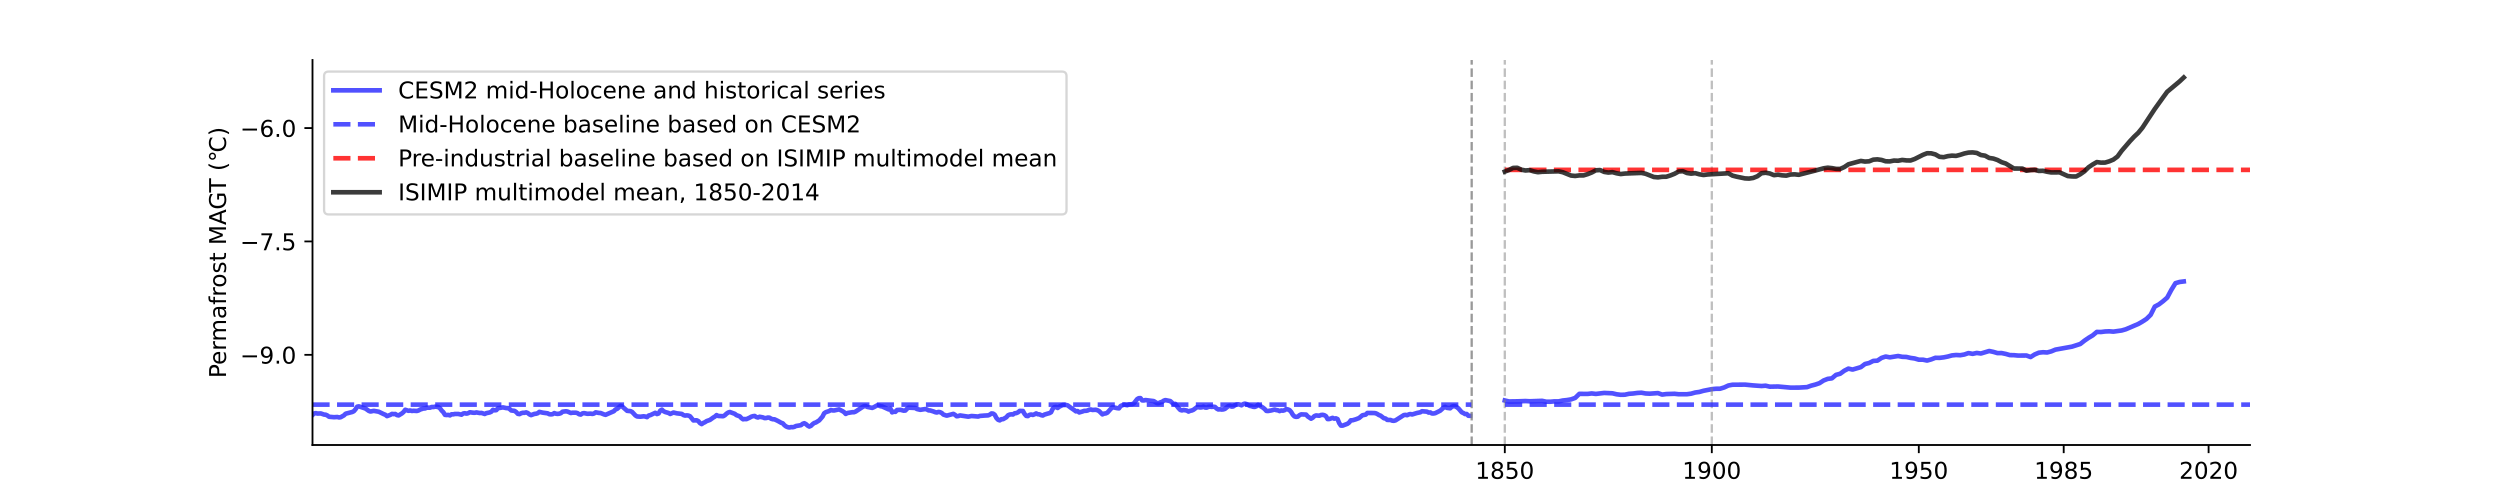
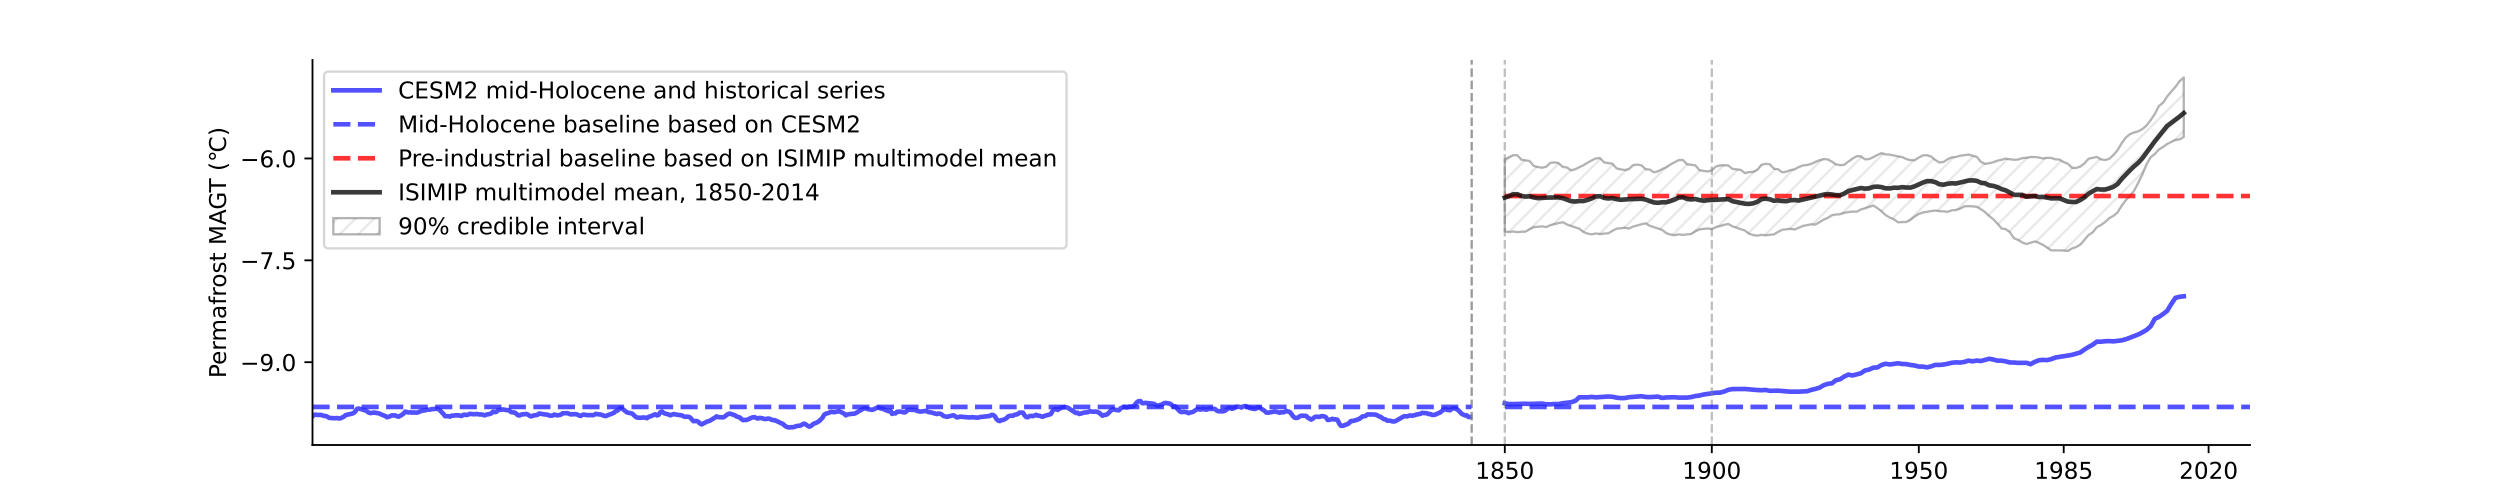
<svg xmlns="http://www.w3.org/2000/svg" xmlns:xlink="http://www.w3.org/1999/xlink" width="1080pt" height="216pt" viewBox="0 0 1080 216" version="1.1">
  <defs>
    <style type="text/css">*{stroke-linejoin: round; stroke-linecap: butt}</style>
  </defs>
  <g id="figure_1">
    <g id="patch_1">
      <path d="M 0 216  L 1080 216  L 1080 0  L 0 0  z " style="fill: #ffffff" />
    </g>
    <g id="axes_1">
      <g id="patch_2">
        <path d="M 135 192.24  L 972 192.24  L 972 25.92  L 135 25.92  z " style="fill: #ffffff" />
      </g>
+       <g id="PolyCollection_1">
+         <path d="M 650.077 68.857  L 650.077 99.942  L 651.865 100.309  L 653.654 99.992  L 655.442 100.299  L 657.231 100.119  L 659.019 100.047  L 660.808 99.008  L 662.596 98.123  L 664.385 97.965  L 666.173 97.776  L 667.962 98.097  L 669.75 97.272  L 671.538 96.838  L 673.327 96.356  L 675.115 96  L 676.904 96.963  L 678.692 97.645  L 680.481 98.21  L 682.269 98.821  L 684.058 100.229  L 685.846 100.926  L 687.635 101.245  L 689.423 100.874  L 691.212 101.137  L 693 100.903  L 694.788 100.794  L 696.577 99.711  L 698.365 98.794  L 700.154 98.612  L 701.942 98.403  L 703.731 98.707  L 705.519 97.866  L 707.308 97.392  L 709.096 96.883  L 710.885 96.504  L 712.673 97.517  L 714.462 98.114  L 716.25 98.717  L 718.038 99.323  L 719.827 100.705  L 721.615 101.338  L 723.404 101.626  L 725.192 101.242  L 726.981 101.48  L 728.769 101.237  L 730.558 101.111  L 732.346 99.998  L 734.135 99.09  L 735.923 98.897  L 737.712 98.688  L 739.5 98.963  L 741.288 98.118  L 743.077 97.657  L 744.865 97.132  L 746.654 96.752  L 748.442 97.805  L 750.231 98.363  L 752.019 99  L 753.808 99.592  L 755.596 100.98  L 757.385 101.545  L 759.173 101.827  L 760.962 101.435  L 762.75 101.68  L 764.538 101.43  L 766.327 101.279  L 768.115 100.175  L 769.904 99.249  L 771.692 99.061  L 773.481 98.857  L 775.269 99.136  L 777.058 98.384  L 778.846 97.621  L 780.635 97.258  L 782.423 96.899  L 784.212 97.035  L 786 96.002  L 787.788 94.884  L 789.577 94.141  L 791.365 92.979  L 793.154 92.655  L 794.942 92.54  L 796.731 91.929  L 798.519 91.631  L 800.308 91.4  L 802.096 91.462  L 803.885 90.506  L 805.673 89.998  L 807.462 89.374  L 809.25 88.781  L 811.038 89.908  L 812.827 91.295  L 814.615 92.934  L 816.404 93.992  L 818.192 94.757  L 819.981 96.021  L 821.769 95.938  L 823.558 95.906  L 825.346 94.935  L 827.135 93.538  L 828.923 92.425  L 830.712 91.81  L 832.5 91.495  L 834.288 91.145  L 836.077 90.986  L 837.865 91.227  L 839.654 91.318  L 841.442 91.492  L 843.231 90.849  L 845.019 90.735  L 846.808 90.11  L 848.596 89.132  L 850.385 89.061  L 852.173 89.141  L 853.962 89.352  L 855.75 90.374  L 857.538 91.634  L 859.327 93.338  L 861.115 94.707  L 862.904 96.602  L 864.692 98.705  L 866.481 98.986  L 868.269 100.319  L 870.058 102.924  L 871.846 103.646  L 873.635 104.776  L 875.423 105.415  L 877.212 104.874  L 879 104.311  L 880.788 104.905  L 882.577 105.786  L 884.365 106.968  L 886.154 108.186  L 887.942 108.159  L 889.731 108.187  L 891.519 108.227  L 893.308 108.414  L 895.096 107.342  L 896.885 106.731  L 898.673 105.689  L 900.462 103.652  L 902.25 101.517  L 904.038 100.387  L 905.827 98.165  L 907.615 97.214  L 909.404 95.91  L 911.192 94.241  L 912.981 93.237  L 914.769 91.774  L 916.558 88.883  L 918.346 86.485  L 920.135 84.617  L 921.923 82.395  L 923.712 78.979  L 925.5 75.347  L 927.288 71.005  L 929.077 67.949  L 930.865 66.534  L 932.654 64.558  L 934.442 63.486  L 936.231 62.188  L 938.019 61.297  L 939.808 60.452  L 941.596 60.237  L 943.385 59.134  L 943.385 33.48  L 943.385 33.48  L 941.596 35.076  L 939.808 37.486  L 938.019 39.546  L 936.231 41.66  L 934.442 44.361  L 932.654 45.785  L 930.865 49.263  L 929.077 51.894  L 927.288 54.238  L 925.5 55.744  L 923.712 56.753  L 921.923 57.233  L 920.135 57.959  L 918.346 59.424  L 916.558 61.883  L 914.769 64.889  L 912.981 66.994  L 911.192 68.633  L 909.404 69.132  L 907.615 68.831  L 905.827 67.786  L 904.038 68.2  L 902.25 68.55  L 900.462 70.617  L 898.673 71.97  L 896.885 72.541  L 895.096 72.47  L 893.308 70.714  L 891.519 70.041  L 889.731 68.914  L 887.942 68.823  L 886.154 68.237  L 884.365 68.164  L 882.577 68.458  L 880.788 68.031  L 879 67.827  L 877.212 67.83  L 875.423 68.14  L 873.635 68.324  L 871.846 68.929  L 870.058 69.013  L 868.269 68.785  L 866.481 68.525  L 864.692 69.02  L 862.904 69.404  L 861.115 70.092  L 859.327 70.511  L 857.538 70.774  L 855.75 69.912  L 853.962 67.769  L 852.173 67.279  L 850.385 66.758  L 848.596 67.055  L 846.808 67.26  L 845.019 67.798  L 843.231 67.969  L 841.442 68.744  L 839.654 69.951  L 837.865 70.224  L 836.077 69.128  L 834.288 67.65  L 832.5 67.058  L 830.712 67.101  L 828.923 68.064  L 827.135 69.185  L 825.346 69.192  L 823.558 68.722  L 821.769 67.89  L 819.981 67.558  L 818.192 67.189  L 816.404 66.798  L 814.615 66.696  L 812.827 66.148  L 811.038 66.953  L 809.25 67.903  L 807.462 68.729  L 805.673 68.83  L 803.885 67.533  L 802.096 67.467  L 800.308 68.516  L 798.519 69.78  L 796.731 71.159  L 794.942 71.363  L 793.154 71.004  L 791.365 69.81  L 789.577 68.86  L 787.788 68.721  L 786 69.239  L 784.212 69.961  L 782.423 70.821  L 780.635 71.287  L 778.846 71.468  L 777.058 72.179  L 775.269 73.119  L 773.481 73.513  L 771.692 74.178  L 769.904 74.446  L 768.115 73.114  L 766.327 72.87  L 764.538 70.945  L 762.75 70.794  L 760.962 71.184  L 759.173 73.334  L 757.385 74.228  L 755.596 74.354  L 753.808 74.784  L 752.019 73.384  L 750.231 73.17  L 748.442 72.975  L 746.654 71.508  L 744.865 71.363  L 743.077 71.466  L 741.288 71.945  L 739.5 73.619  L 737.712 74.077  L 735.923 73.836  L 734.135 73.448  L 732.346 71.429  L 730.558 71.154  L 728.769 70.919  L 726.981 69.102  L 725.192 69.17  L 723.404 70.124  L 721.615 71.048  L 719.827 72.238  L 718.038 73.074  L 716.25 73.99  L 714.462 74.443  L 712.673 73.261  L 710.885 73.054  L 709.096 71.421  L 707.308 71.118  L 705.519 71.345  L 703.731 73.001  L 701.942 73.452  L 700.154 73.182  L 698.365 72.754  L 696.577 70.722  L 694.788 70.422  L 693 70.187  L 691.212 68.322  L 689.423 68.408  L 687.635 69.305  L 685.846 70.265  L 684.058 71.403  L 682.269 72.224  L 680.481 73.129  L 678.692 73.563  L 676.904 72.35  L 675.115 72.122  L 673.327 70.47  L 671.538 70.154  L 669.75 70.359  L 667.962 72.038  L 666.173 72.448  L 664.385 72.143  L 662.596 71.698  L 660.808 69.588  L 659.019 69.254  L 657.231 68.952  L 655.442 67.042  L 653.654 67.063  L 651.865 67.93  L 650.077 68.857  z " clip-path="url(#p13f3aa9b26)" style="fill: url(#h1bac87c649); fill-opacity: 0.3; stroke: #000000; stroke-opacity: 0.3" />
+       </g>
      <g id="matplotlib.axis_1">
        <g id="xtick_1">
          <g id="line2d_1">
            <defs>
-               <path id="m9b8b0aac7e" d="M 0 0  L 0 3.5  " style="stroke: #000000; stroke-width: 0.8" />
+               <path id="m3a2ddd46e4" d="M 0 0  L 0 3.5  " style="stroke: #000000; stroke-width: 0.8" />
            </defs>
            <g>
-               <use xlink:href="#m9b8b0aac7e" x="650.077" y="192.24" style="stroke: #000000; stroke-width: 0.8" />
+               <use xlink:href="#m3a2ddd46e4" x="650.077" y="192.24" style="stroke: #000000; stroke-width: 0.8" />
            </g>
          </g>
          <g id="text_1">
            <text style="font: 10px 'DejaVu Sans', 'Bitstream Vera Sans', 'Computer Modern Sans Serif', 'Lucida Grande', 'Verdana', 'Geneva', 'Lucid', 'Arial', 'Helvetica', 'Avant Garde', sans-serif; text-anchor: middle" x="650.077" y="206.838" transform="rotate(-0 650.0769 206.8384)">1850</text>
          </g>
        </g>
        <g id="xtick_2">
          <g id="line2d_2">
            <g>
-               <use xlink:href="#m9b8b0aac7e" x="739.5" y="192.24" style="stroke: #000000; stroke-width: 0.8" />
+               <use xlink:href="#m3a2ddd46e4" x="739.5" y="192.24" style="stroke: #000000; stroke-width: 0.8" />
            </g>
          </g>
          <g id="text_2">
            <text style="font: 10px 'DejaVu Sans', 'Bitstream Vera Sans', 'Computer Modern Sans Serif', 'Lucida Grande', 'Verdana', 'Geneva', 'Lucid', 'Arial', 'Helvetica', 'Avant Garde', sans-serif; text-anchor: middle" x="739.5" y="206.838" transform="rotate(-0 739.5 206.8384)">1900</text>
          </g>
        </g>
        <g id="xtick_3">
          <g id="line2d_3">
            <g>
-               <use xlink:href="#m9b8b0aac7e" x="828.923" y="192.24" style="stroke: #000000; stroke-width: 0.8" />
+               <use xlink:href="#m3a2ddd46e4" x="828.923" y="192.24" style="stroke: #000000; stroke-width: 0.8" />
            </g>
          </g>
          <g id="text_3">
            <text style="font: 10px 'DejaVu Sans', 'Bitstream Vera Sans', 'Computer Modern Sans Serif', 'Lucida Grande', 'Verdana', 'Geneva', 'Lucid', 'Arial', 'Helvetica', 'Avant Garde', sans-serif; text-anchor: middle" x="828.923" y="206.838" transform="rotate(-0 828.9231 206.8384)">1950</text>
          </g>
        </g>
        <g id="xtick_4">
          <g id="line2d_4">
            <g>
-               <use xlink:href="#m9b8b0aac7e" x="891.519" y="192.24" style="stroke: #000000; stroke-width: 0.8" />
+               <use xlink:href="#m3a2ddd46e4" x="891.519" y="192.24" style="stroke: #000000; stroke-width: 0.8" />
            </g>
          </g>
          <g id="text_4">
            <text style="font: 10px 'DejaVu Sans', 'Bitstream Vera Sans', 'Computer Modern Sans Serif', 'Lucida Grande', 'Verdana', 'Geneva', 'Lucid', 'Arial', 'Helvetica', 'Avant Garde', sans-serif; text-anchor: middle" x="891.519" y="206.838" transform="rotate(-0 891.5192 206.8384)">1985</text>
          </g>
        </g>
        <g id="xtick_5">
          <g id="line2d_5">
            <g>
-               <use xlink:href="#m9b8b0aac7e" x="954.115" y="192.24" style="stroke: #000000; stroke-width: 0.8" />
+               <use xlink:href="#m3a2ddd46e4" x="954.115" y="192.24" style="stroke: #000000; stroke-width: 0.8" />
            </g>
          </g>
          <g id="text_5">
            <text style="font: 10px 'DejaVu Sans', 'Bitstream Vera Sans', 'Computer Modern Sans Serif', 'Lucida Grande', 'Verdana', 'Geneva', 'Lucid', 'Arial', 'Helvetica', 'Avant Garde', sans-serif; text-anchor: middle" x="954.115" y="206.838" transform="rotate(-0 954.1154 206.8384)">2020</text>
          </g>
        </g>
      </g>
      <g id="matplotlib.axis_2">
        <g id="ytick_1">
          <g id="line2d_6">
            <defs>
-               <path id="m8cd8abf0af" d="M 0 0  L -3.5 0  " style="stroke: #000000; stroke-width: 0.8" />
+               <path id="me0ac6b2e3e" d="M 0 0  L -3.5 0  " style="stroke: #000000; stroke-width: 0.8" />
            </defs>
            <g>
-               <use xlink:href="#m8cd8abf0af" x="135" y="153.287" style="stroke: #000000; stroke-width: 0.8" />
+               <use xlink:href="#me0ac6b2e3e" x="135" y="156.477" style="stroke: #000000; stroke-width: 0.8" />
            </g>
          </g>
          <g id="text_6">
-             <text style="font: 10px 'DejaVu Sans', 'Bitstream Vera Sans', 'Computer Modern Sans Serif', 'Lucida Grande', 'Verdana', 'Geneva', 'Lucid', 'Arial', 'Helvetica', 'Avant Garde', sans-serif; text-anchor: end" x="128" y="157.086" transform="rotate(-0 128 157.0859)">−9.0</text>
+             <text style="font: 10px 'DejaVu Sans', 'Bitstream Vera Sans', 'Computer Modern Sans Serif', 'Lucida Grande', 'Verdana', 'Geneva', 'Lucid', 'Arial', 'Helvetica', 'Avant Garde', sans-serif; text-anchor: end" x="128" y="160.276" transform="rotate(-0 128 160.2764)">−9.0</text>
          </g>
        </g>
        <g id="ytick_2">
          <g id="line2d_7">
            <g>
-               <use xlink:href="#m8cd8abf0af" x="135" y="104.301" style="stroke: #000000; stroke-width: 0.8" />
+               <use xlink:href="#me0ac6b2e3e" x="135" y="112.47" style="stroke: #000000; stroke-width: 0.8" />
            </g>
          </g>
          <g id="text_7">
-             <text style="font: 10px 'DejaVu Sans', 'Bitstream Vera Sans', 'Computer Modern Sans Serif', 'Lucida Grande', 'Verdana', 'Geneva', 'Lucid', 'Arial', 'Helvetica', 'Avant Garde', sans-serif; text-anchor: end" x="128" y="108.101" transform="rotate(-0 128 108.1007)">−7.5</text>
+             <text style="font: 10px 'DejaVu Sans', 'Bitstream Vera Sans', 'Computer Modern Sans Serif', 'Lucida Grande', 'Verdana', 'Geneva', 'Lucid', 'Arial', 'Helvetica', 'Avant Garde', sans-serif; text-anchor: end" x="128" y="116.27" transform="rotate(-0 128 116.2696)">−7.5</text>
          </g>
        </g>
        <g id="ytick_3">
          <g id="line2d_8">
            <g>
-               <use xlink:href="#m8cd8abf0af" x="135" y="55.316" style="stroke: #000000; stroke-width: 0.8" />
+               <use xlink:href="#me0ac6b2e3e" x="135" y="68.464" style="stroke: #000000; stroke-width: 0.8" />
            </g>
          </g>
          <g id="text_8">
-             <text style="font: 10px 'DejaVu Sans', 'Bitstream Vera Sans', 'Computer Modern Sans Serif', 'Lucida Grande', 'Verdana', 'Geneva', 'Lucid', 'Arial', 'Helvetica', 'Avant Garde', sans-serif; text-anchor: end" x="128" y="59.115" transform="rotate(-0 128 59.11543)">−6.0</text>
+             <text style="font: 10px 'DejaVu Sans', 'Bitstream Vera Sans', 'Computer Modern Sans Serif', 'Lucida Grande', 'Verdana', 'Geneva', 'Lucid', 'Arial', 'Helvetica', 'Avant Garde', sans-serif; text-anchor: end" x="128" y="72.263" transform="rotate(-0 128 72.26284)">−6.0</text>
          </g>
        </g>
        <g id="text_9">
          <text style="font: 10px 'DejaVu Sans', 'Bitstream Vera Sans', 'Computer Modern Sans Serif', 'Lucida Grande', 'Verdana', 'Geneva', 'Lucid', 'Arial', 'Helvetica', 'Avant Garde', sans-serif; text-anchor: middle" x="97.638" y="109.08" transform="rotate(-90 97.6375 109.08)">Permafrost MAGT (℃)</text>
        </g>
      </g>
      <g id="line2d_9">
-         <path d="M 135 179.262  L 135.715 178.62  L 136.431 178.48  L 137.146 178.656  L 138.577 178.605  L 140.008 179.101  L 140.723 179.158  L 141.438 179.5  L 142.154 180.041  L 144.3 180.228  L 145.731 180.142  L 146.446 180.339  L 147.162 180.242  L 148.592 179.44  L 149.308 178.718  L 152.169 177.984  L 152.885 177.628  L 153.6 176.781  L 154.315 175.691  L 155.031 175.54  L 157.892 176.492  L 159.323 177.51  L 160.038 177.776  L 161.469 177.486  L 163.615 177.864  L 165.762 178.907  L 166.477 179.183  L 167.192 179.769  L 168.623 179.222  L 169.338 178.806  L 170.054 178.889  L 170.769 178.846  L 171.485 179.314  L 172.2 179.461  L 173.631 178.593  L 174.346 177.974  L 175.062 177.029  L 176.492 177.484  L 177.208 177.322  L 177.923 177.534  L 178.638 177.451  L 180.069 177.539  L 180.785 177.34  L 181.5 176.934  L 182.931 176.468  L 183.646 176.452  L 184.362 176.116  L 185.792 176.119  L 186.508 175.805  L 187.223 175.846  L 187.938 175.688  L 188.654 175.717  L 189.369 175.884  L 190.085 176.384  L 190.8 177.37  L 191.515 178.069  L 192.231 179.213  L 192.946 179.287  L 193.662 179.234  L 194.377 179.453  L 195.092 178.974  L 195.808 178.994  L 196.523 178.827  L 197.954 178.828  L 199.385 179.141  L 200.1 178.624  L 200.815 178.519  L 201.531 178.692  L 202.246 178.499  L 202.962 178.098  L 204.392 178.292  L 205.108 178.32  L 205.823 178.17  L 207.254 178.427  L 207.969 178.378  L 209.4 178.831  L 210.115 178.474  L 211.546 178.185  L 212.262 177.864  L 212.977 177.043  L 213.692 177.266  L 214.408 177.172  L 215.123 176.353  L 217.269 175.991  L 218.7 176.29  L 219.415 176.317  L 220.131 176.659  L 220.846 177.317  L 222.277 177.493  L 222.992 178.001  L 223.708 178.773  L 224.423 178.899  L 225.138 178.519  L 225.854 178.317  L 226.569 178.328  L 227.285 178.146  L 228 178.418  L 228.715 179  L 229.431 179.333  L 230.862 178.807  L 231.577 178.725  L 232.292 178.51  L 233.008 177.933  L 234.438 178.264  L 236.585 178.56  L 237.3 178.937  L 238.015 179.011  L 238.731 178.924  L 239.446 178.46  L 240.162 178.718  L 240.877 178.797  L 241.592 178.715  L 242.308 178.479  L 243.023 177.849  L 244.454 177.68  L 245.169 177.789  L 246.6 178.418  L 247.315 178.281  L 248.746 178.282  L 249.462 178.465  L 250.177 178.949  L 250.892 179.096  L 251.608 178.59  L 252.323 178.47  L 253.754 178.759  L 255.185 178.686  L 255.9 178.813  L 256.615 178.633  L 257.331 178.134  L 258.762 178.388  L 259.477 178.427  L 260.908 179.015  L 261.623 179.197  L 265.2 177.632  L 265.915 176.862  L 266.631 176.618  L 268.062 175.326  L 268.777 175.595  L 270.923 177.475  L 272.354 177.609  L 273.069 177.949  L 274.5 179.477  L 275.215 179.912  L 276.646 180.018  L 278.077 179.843  L 278.792 179.955  L 279.508 180.203  L 280.223 179.507  L 280.938 179.344  L 283.085 178.326  L 283.8 178.869  L 284.515 178.623  L 285.231 177.373  L 285.946 176.959  L 286.662 177.643  L 287.377 178  L 288.808 178.399  L 289.523 178.829  L 290.954 178.213  L 292.385 178.559  L 294.531 178.811  L 295.246 179.312  L 295.962 179.533  L 296.677 179.441  L 297.392 179.528  L 298.108 179.838  L 299.538 181.619  L 300.969 181.565  L 301.685 181.923  L 302.4 182.784  L 303.115 183.204  L 303.831 182.716  L 304.546 182.388  L 305.262 181.914  L 306.692 181.41  L 308.123 180.384  L 308.838 179.966  L 309.554 179.325  L 310.269 179.697  L 312.415 179.812  L 313.131 179.391  L 313.846 178.712  L 314.562 178.219  L 315.277 177.984  L 317.423 178.776  L 318.138 179.346  L 319.569 179.855  L 320.285 180.62  L 321 181.128  L 321.715 181.024  L 322.431 181.082  L 323.862 180.424  L 324.577 180.01  L 325.292 179.786  L 326.008 179.694  L 326.723 180.165  L 327.438 180.366  L 328.154 180.046  L 329.585 180.316  L 330.3 180.619  L 331.015 180.584  L 331.731 180.378  L 332.446 180.451  L 333.162 180.911  L 333.877 181.118  L 334.592 181.148  L 336.023 181.836  L 337.454 182.636  L 338.169 182.883  L 338.885 183.698  L 339.6 184.234  L 340.315 184.537  L 341.031 184.68  L 341.746 184.51  L 342.462 184.554  L 343.177 184.39  L 343.892 184.031  L 345.323 183.797  L 346.038 183.667  L 346.754 183.079  L 347.469 182.842  L 348.185 183.234  L 348.9 183.873  L 349.615 184.271  L 350.331 183.959  L 351.046 183.248  L 351.762 182.728  L 352.477 182.501  L 353.908 181.597  L 355.338 179.95  L 356.054 178.513  L 356.769 178.059  L 358.2 177.572  L 358.915 177.133  L 359.631 177.292  L 360.346 177.327  L 362.492 176.857  L 363.923 177.586  L 364.638 178.043  L 365.354 178.816  L 366.069 178.423  L 368.215 178.072  L 368.931 178.083  L 369.646 177.788  L 372.508 175.9  L 373.223 175.503  L 373.938 175.42  L 374.654 175.787  L 376.8 176.209  L 377.515 175.904  L 378.946 175.107  L 379.662 175.215  L 380.377 175.494  L 381.092 175.594  L 383.954 176.88  L 384.669 176.529  L 385.385 178.14  L 386.1 177.854  L 386.815 177.916  L 387.531 177.124  L 388.962 177.038  L 390.392 177.411  L 391.108 177.354  L 391.823 176.592  L 392.538 176.101  L 395.4 176.256  L 396.115 176.698  L 397.546 177.046  L 399.692 176.71  L 400.408 176.883  L 401.123 177.281  L 401.838 177.32  L 403.269 177.757  L 403.985 178.054  L 404.7 178.212  L 405.415 177.94  L 406.131 178.071  L 406.846 178.426  L 407.562 179.102  L 408.992 179.564  L 411.854 178.79  L 412.569 179.21  L 413.285 179.824  L 414 179.74  L 414.715 179.463  L 418.292 180.003  L 419.723 179.715  L 421.869 179.89  L 422.585 179.955  L 423.3 179.685  L 425.446 179.514  L 426.877 179.444  L 427.592 179.141  L 428.308 178.616  L 429.023 178.673  L 429.738 179.188  L 430.454 180.575  L 431.169 181.343  L 431.885 181.598  L 432.6 181.096  L 433.315 181.091  L 434.746 180.255  L 435.462 179.406  L 436.177 179.099  L 436.892 178.988  L 437.608 179.06  L 438.323 178.532  L 439.038 178.464  L 439.754 178.145  L 440.469 177.522  L 441.9 177.54  L 442.615 178.837  L 443.331 179.662  L 444.046 179.751  L 444.762 179.217  L 445.477 179.062  L 446.192 179.244  L 446.908 178.983  L 447.623 178.598  L 448.338 178.962  L 449.054 179.005  L 449.769 179.343  L 450.485 179.509  L 451.2 179.103  L 452.631 178.669  L 453.346 178.486  L 454.062 178.084  L 454.777 176.567  L 455.492 175.908  L 456.208 175.807  L 456.923 176.236  L 457.638 175.664  L 459.069 174.974  L 460.5 174.936  L 461.215 175.111  L 462.646 176.181  L 464.077 177.164  L 464.792 177.707  L 465.508 177.578  L 466.223 178.177  L 467.654 177.753  L 468.369 177.491  L 469.085 177.478  L 469.8 177.352  L 470.515 177.022  L 471.231 176.895  L 471.946 177.098  L 473.377 177.017  L 474.092 177.225  L 474.808 177.59  L 476.238 179.008  L 476.954 178.68  L 477.669 178.604  L 478.385 178.272  L 479.815 176.669  L 480.531 176.01  L 481.246 176.024  L 482.677 176.334  L 483.392 176.404  L 484.108 175.387  L 485.538 174.792  L 486.969 175.05  L 487.685 174.732  L 489.115 174.606  L 489.831 174.262  L 491.262 172.41  L 491.977 172.005  L 492.692 171.997  L 493.408 172.96  L 494.123 172.999  L 494.838 172.829  L 498.415 173.271  L 499.846 174.171  L 500.562 174.157  L 501.277 173.81  L 501.992 173.608  L 502.708 173.107  L 503.423 172.839  L 505.569 173.264  L 507 174.583  L 507.715 174.48  L 509.146 176.334  L 509.862 177.084  L 510.577 177.311  L 511.292 177.109  L 512.723 177.349  L 513.438 177.801  L 514.154 177.473  L 514.869 177.334  L 515.585 177.016  L 517.015 175.939  L 517.731 175.915  L 518.446 176.03  L 519.162 175.976  L 519.877 175.681  L 520.592 176.07  L 521.308 176.111  L 522.023 175.757  L 522.738 175.686  L 523.454 175.766  L 524.169 175.707  L 524.885 175.801  L 525.6 176.495  L 526.315 176.891  L 527.031 176.825  L 527.746 176.925  L 528.462 176.87  L 529.177 176.638  L 530.608 175.473  L 531.323 175.301  L 532.038 175.665  L 532.754 175.588  L 533.469 175.075  L 534.185 174.792  L 534.9 174.653  L 535.615 174.798  L 536.331 175.079  L 537.046 174.598  L 537.762 174.366  L 538.477 174.559  L 539.908 175.342  L 540.623 175.479  L 541.338 175.732  L 542.054 175.796  L 542.769 175.502  L 543.485 174.885  L 544.915 175.667  L 545.631 176.12  L 546.346 176.709  L 547.062 177.505  L 547.777 177.557  L 549.208 177.305  L 550.638 176.929  L 551.354 177.166  L 552.069 177.263  L 552.785 177.591  L 553.5 177.317  L 554.215 177.41  L 554.931 177.211  L 555.646 176.703  L 556.362 176.876  L 557.077 177.171  L 557.792 177.971  L 558.508 179.179  L 559.223 179.912  L 559.938 180.084  L 560.654 179.996  L 561.369 179.375  L 562.085 179.009  L 564.231 179.097  L 564.946 179.906  L 566.377 180.871  L 567.092 180.462  L 567.808 179.769  L 568.523 179.463  L 569.954 179.598  L 570.669 179.276  L 571.385 179.206  L 572.1 179.363  L 572.815 179.78  L 573.531 181.037  L 574.246 181.027  L 575.677 180.518  L 576.392 180.857  L 577.108 180.721  L 577.823 181.046  L 578.538 182.766  L 579.254 183.846  L 579.969 183.884  L 582.115 183.071  L 582.831 182.533  L 583.546 181.571  L 584.262 181.57  L 585.692 181.152  L 587.123 180.598  L 588.554 179.399  L 589.985 179.117  L 590.7 178.4  L 593.562 178.43  L 594.277 178.52  L 594.992 178.843  L 595.708 179.304  L 596.423 179.57  L 597.854 180.682  L 598.569 180.801  L 599.285 181.396  L 600.715 181.439  L 601.431 181.725  L 602.146 181.793  L 602.862 181.604  L 606.438 179.325  L 607.154 179.216  L 607.869 179.367  L 608.585 179.034  L 609.3 178.854  L 610.015 179.058  L 612.162 178.403  L 613.592 178.108  L 614.308 177.653  L 616.454 177.832  L 617.169 178.235  L 617.885 178.173  L 618.6 178.633  L 619.315 178.627  L 620.031 178.483  L 622.177 177.413  L 623.608 176.125  L 624.323 175.778  L 625.038 176.189  L 626.469 176.384  L 627.185 175.71  L 627.9 175.475  L 628.615 175.507  L 629.331 175.897  L 630.046 176.447  L 631.477 178.109  L 632.192 178.432  L 632.908 178.877  L 633.623 178.846  L 634.338 179.61  L 635.054 179.635  L 635.054 179.635  " clip-path="url(#pdd44e3ccd5)" style="fill: none; stroke: #2626ff; stroke-opacity: 0.8; stroke-width: 2; stroke-linecap: square" />
+         <path d="M 135 179.813  L 135.715 179.236  L 136.431 179.11  L 137.146 179.268  L 138.577 179.223  L 140.008 179.668  L 140.723 179.719  L 141.438 180.026  L 142.154 180.512  L 144.3 180.68  L 145.731 180.603  L 146.446 180.781  L 147.162 180.693  L 148.592 179.972  L 149.308 179.324  L 152.169 178.665  L 152.885 178.345  L 153.6 177.584  L 154.315 176.605  L 155.031 176.469  L 157.892 177.324  L 159.323 178.239  L 160.038 178.478  L 161.469 178.217  L 163.615 178.557  L 165.762 179.493  L 166.477 179.742  L 167.192 180.268  L 168.623 179.777  L 169.338 179.403  L 170.054 179.478  L 170.769 179.439  L 171.485 179.86  L 172.2 179.991  L 173.631 179.212  L 174.346 178.656  L 175.062 177.807  L 176.492 178.215  L 177.208 178.07  L 177.923 178.26  L 178.638 178.186  L 180.069 178.265  L 180.785 178.086  L 181.5 177.721  L 182.931 177.302  L 183.646 177.288  L 184.362 176.986  L 185.792 176.989  L 186.508 176.707  L 187.223 176.744  L 187.938 176.602  L 188.654 176.628  L 189.369 176.778  L 190.085 177.227  L 190.8 178.113  L 191.515 178.741  L 192.231 179.768  L 192.946 179.835  L 193.662 179.787  L 194.377 179.985  L 195.092 179.554  L 195.808 179.571  L 196.523 179.422  L 197.954 179.423  L 199.385 179.704  L 200.1 179.239  L 200.815 179.145  L 201.531 179.301  L 202.246 179.128  L 202.962 178.766  L 204.392 178.941  L 205.108 178.966  L 205.823 178.831  L 207.254 179.063  L 207.969 179.019  L 209.4 179.426  L 210.115 179.104  L 211.546 178.845  L 212.262 178.557  L 212.977 177.819  L 213.692 178.02  L 214.408 177.935  L 215.123 177.2  L 217.269 176.874  L 218.7 177.143  L 219.415 177.167  L 220.131 177.475  L 220.846 178.065  L 222.277 178.224  L 222.992 178.68  L 223.708 179.373  L 224.423 179.487  L 225.138 179.145  L 225.854 178.964  L 226.569 178.974  L 227.285 178.81  L 228 179.055  L 228.715 179.577  L 229.431 179.877  L 230.862 179.403  L 231.577 179.331  L 232.292 179.137  L 233.008 178.619  L 234.438 178.916  L 236.585 179.182  L 237.3 179.521  L 238.015 179.587  L 238.731 179.509  L 239.446 179.092  L 240.162 179.324  L 240.877 179.395  L 241.592 179.321  L 242.308 179.11  L 243.023 178.543  L 245.169 178.489  L 246.6 179.054  L 247.315 178.932  L 248.746 178.933  L 249.462 179.097  L 250.177 179.531  L 250.892 179.664  L 251.608 179.209  L 252.323 179.102  L 253.754 179.361  L 255.185 179.296  L 255.9 179.409  L 256.615 179.247  L 257.331 178.799  L 258.762 179.027  L 259.477 179.063  L 260.908 179.591  L 261.623 179.754  L 265.2 178.348  L 265.915 177.657  L 266.631 177.437  L 268.062 176.277  L 268.777 176.518  L 270.923 178.207  L 273.069 178.633  L 274.5 180.006  L 275.215 180.397  L 276.646 180.492  L 278.077 180.335  L 278.792 180.435  L 279.508 180.658  L 280.223 180.033  L 280.938 179.886  L 283.085 178.972  L 283.8 179.459  L 284.515 179.238  L 285.231 178.115  L 285.946 177.744  L 286.662 178.358  L 287.377 178.679  L 288.808 179.037  L 289.523 179.423  L 290.954 178.871  L 293.1 179.263  L 294.531 179.408  L 295.246 179.858  L 295.962 180.056  L 296.677 179.973  L 297.392 180.052  L 298.108 180.33  L 299.538 181.93  L 300.969 181.881  L 301.685 182.203  L 302.4 182.976  L 303.115 183.354  L 303.831 182.916  L 304.546 182.621  L 305.262 182.195  L 306.692 181.742  L 308.123 180.82  L 308.838 180.445  L 309.554 179.87  L 310.269 180.203  L 312.415 180.307  L 313.131 179.929  L 313.846 179.318  L 314.562 178.875  L 315.277 178.665  L 317.423 179.376  L 318.138 179.888  L 319.569 180.346  L 320.285 181.033  L 321 181.489  L 321.715 181.396  L 322.431 181.448  L 323.862 180.857  L 324.577 180.485  L 325.292 180.284  L 326.008 180.201  L 326.723 180.624  L 327.438 180.805  L 328.154 180.517  L 329.585 180.76  L 330.3 181.032  L 331.015 181  L 331.731 180.815  L 332.446 180.88  L 333.162 181.294  L 333.877 181.48  L 334.592 181.507  L 336.023 182.125  L 337.454 182.844  L 338.169 183.066  L 338.885 183.798  L 339.6 184.28  L 340.315 184.551  L 341.031 184.68  L 341.746 184.527  L 342.462 184.567  L 343.177 184.42  L 343.892 184.097  L 345.323 183.887  L 346.038 183.77  L 346.754 183.242  L 347.469 183.029  L 348.185 183.381  L 348.9 183.955  L 349.615 184.313  L 350.331 184.032  L 351.046 183.394  L 351.762 182.926  L 352.477 182.723  L 353.908 181.91  L 355.338 180.431  L 356.054 179.139  L 356.769 178.732  L 358.2 178.294  L 358.915 177.9  L 360.346 178.074  L 362.492 177.652  L 363.923 178.307  L 364.638 178.717  L 365.354 179.412  L 366.069 179.059  L 368.215 178.744  L 368.931 178.753  L 369.646 178.488  L 372.508 176.792  L 373.223 176.435  L 373.938 176.361  L 374.654 176.691  L 376.8 177.07  L 377.515 176.796  L 378.946 176.08  L 379.662 176.177  L 380.377 176.427  L 381.092 176.518  L 383.954 177.673  L 384.669 177.358  L 385.385 178.805  L 386.1 178.548  L 386.815 178.604  L 387.531 177.892  L 388.962 177.814  L 390.392 178.15  L 391.108 178.098  L 391.823 177.414  L 392.538 176.973  L 395.4 177.112  L 396.115 177.51  L 397.546 177.822  L 399.692 177.52  L 400.408 177.675  L 401.123 178.033  L 401.838 178.068  L 404.7 178.869  L 405.415 178.625  L 406.131 178.743  L 406.846 179.061  L 407.562 179.669  L 408.992 180.084  L 411.854 179.389  L 412.569 179.766  L 413.285 180.318  L 414 180.242  L 414.715 179.993  L 419.008 180.358  L 419.723 180.22  L 421.869 180.377  L 422.585 180.435  L 423.3 180.192  L 427.592 179.704  L 428.308 179.232  L 429.023 179.283  L 429.738 179.746  L 430.454 180.992  L 431.169 181.682  L 431.885 181.911  L 432.6 181.461  L 433.315 181.456  L 434.746 180.705  L 435.462 179.942  L 436.177 179.666  L 436.892 179.566  L 437.608 179.632  L 438.323 179.157  L 439.038 179.096  L 439.754 178.809  L 440.469 178.249  L 441.9 178.266  L 442.615 179.431  L 443.331 180.172  L 444.046 180.252  L 444.762 179.772  L 445.477 179.633  L 446.192 179.796  L 447.623 179.216  L 448.338 179.543  L 449.054 179.582  L 449.769 179.885  L 450.485 180.035  L 451.2 179.67  L 452.631 179.28  L 453.346 179.115  L 454.062 178.755  L 454.777 177.391  L 455.492 176.8  L 456.208 176.709  L 456.923 177.094  L 457.638 176.58  L 459.069 175.96  L 460.5 175.926  L 461.215 176.084  L 462.646 177.044  L 464.077 177.928  L 464.792 178.415  L 465.508 178.299  L 466.223 178.838  L 467.654 178.457  L 468.369 178.222  L 469.8 178.097  L 470.515 177.801  L 471.231 177.686  L 471.946 177.868  L 473.377 177.796  L 474.092 177.982  L 474.808 178.31  L 476.238 179.585  L 476.954 179.29  L 477.669 179.221  L 478.385 178.923  L 479.815 177.483  L 480.531 176.891  L 481.246 176.904  L 482.677 177.182  L 483.392 177.245  L 484.108 176.332  L 485.538 175.797  L 486.969 176.028  L 487.685 175.743  L 489.115 175.63  L 489.831 175.321  L 491.262 173.657  L 491.977 173.293  L 492.692 173.286  L 493.408 174.151  L 494.123 174.186  L 494.838 174.033  L 498.415 174.43  L 499.846 175.239  L 500.562 175.226  L 501.277 174.915  L 501.992 174.733  L 502.708 174.283  L 503.423 174.043  L 505.569 174.424  L 507 175.609  L 507.715 175.517  L 509.146 177.182  L 509.862 177.856  L 510.577 178.06  L 511.292 177.879  L 512.723 178.094  L 513.438 178.5  L 514.154 178.206  L 514.869 178.081  L 515.585 177.795  L 517.015 176.827  L 517.731 176.805  L 518.446 176.909  L 519.162 176.861  L 519.877 176.596  L 520.592 176.945  L 521.308 176.982  L 522.023 176.664  L 522.738 176.6  L 523.454 176.672  L 524.169 176.619  L 524.885 176.704  L 525.6 177.327  L 526.315 177.683  L 527.031 177.624  L 527.746 177.713  L 528.462 177.663  L 529.177 177.455  L 530.608 176.409  L 531.323 176.254  L 532.038 176.581  L 532.754 176.512  L 533.469 176.051  L 534.185 175.797  L 534.9 175.672  L 535.615 175.803  L 536.331 176.055  L 537.046 175.622  L 537.762 175.414  L 538.477 175.588  L 539.908 176.291  L 542.054 176.699  L 542.769 176.434  L 543.485 175.88  L 544.915 176.583  L 546.346 177.519  L 547.062 178.234  L 547.777 178.281  L 549.208 178.055  L 550.638 177.717  L 551.354 177.93  L 552.069 178.017  L 552.785 178.312  L 553.5 178.066  L 554.215 178.149  L 554.931 177.97  L 555.646 177.514  L 557.077 177.934  L 557.792 178.653  L 558.508 179.738  L 559.223 180.397  L 559.938 180.551  L 560.654 180.472  L 561.369 179.914  L 562.085 179.586  L 564.231 179.664  L 564.946 180.391  L 566.377 181.258  L 567.092 180.89  L 567.808 180.268  L 568.523 179.993  L 569.954 180.115  L 570.669 179.825  L 571.385 179.762  L 572.1 179.904  L 572.815 180.278  L 573.531 181.407  L 574.246 181.399  L 575.677 180.941  L 576.392 181.245  L 577.108 181.124  L 577.823 181.416  L 578.538 182.96  L 579.254 183.93  L 579.969 183.965  L 582.115 183.235  L 582.831 182.751  L 583.546 181.887  L 584.262 181.886  L 585.692 181.511  L 587.123 181.013  L 588.554 179.935  L 589.985 179.682  L 590.7 179.038  L 593.562 179.065  L 594.277 179.146  L 594.992 179.436  L 595.708 179.851  L 596.423 180.089  L 597.854 181.088  L 598.569 181.195  L 599.285 181.73  L 600.715 181.768  L 601.431 182.026  L 602.146 182.086  L 602.862 181.916  L 606.438 179.869  L 607.154 179.772  L 607.869 179.907  L 608.585 179.608  L 609.3 179.446  L 610.015 179.629  L 612.162 179.041  L 613.592 178.776  L 614.308 178.367  L 616.454 178.528  L 617.169 178.89  L 617.885 178.834  L 618.6 179.247  L 619.315 179.242  L 620.031 179.113  L 622.177 178.152  L 623.608 176.995  L 624.323 176.682  L 625.038 177.052  L 626.469 177.227  L 627.185 176.621  L 627.9 176.41  L 628.615 176.44  L 629.331 176.789  L 630.046 177.284  L 631.477 178.777  L 632.908 179.467  L 633.623 179.439  L 634.338 180.125  L 635.054 180.147  L 635.054 180.147  " clip-path="url(#p13f3aa9b26)" style="fill: none; stroke: #2626ff; stroke-opacity: 0.8; stroke-width: 2; stroke-linecap: square" />
      </g>
      <g id="line2d_10">
-         <path d="M 650.077 173  L 651.865 173.429  L 655.442 173.373  L 659.019 173.251  L 660.808 173.353  L 666.173 173.16  L 667.962 173.533  L 669.75 173.551  L 671.538 173.388  L 673.327 173.394  L 675.115 173.018  L 676.904 172.831  L 678.692 172.528  L 680.481 171.901  L 682.269 170.149  L 685.846 170.17  L 687.635 169.969  L 689.423 170.174  L 693 169.751  L 696.577 169.907  L 698.365 170.331  L 700.154 170.55  L 701.942 170.511  L 703.731 170.117  L 705.519 169.993  L 707.308 169.756  L 709.096 169.652  L 710.885 169.981  L 712.673 170.068  L 716.25 169.82  L 718.038 170.47  L 719.827 170.231  L 723.404 170.116  L 725.192 170.314  L 728.769 170.305  L 730.558 170.061  L 732.346 169.565  L 734.135 169.319  L 735.923 168.814  L 739.5 168.117  L 741.288 167.941  L 743.077 167.927  L 744.865 167.376  L 746.654 166.538  L 748.442 166.201  L 752.019 166.178  L 753.808 166.154  L 757.385 166.5  L 760.962 166.757  L 762.75 166.622  L 764.538 167.045  L 768.115 166.97  L 773.481 167.458  L 777.058 167.446  L 780.635 167.24  L 782.423 166.601  L 784.212 166.137  L 786 165.535  L 787.788 164.376  L 789.577 163.675  L 791.365 163.449  L 793.154 161.942  L 794.942 161.463  L 796.731 160.158  L 798.519 159.237  L 800.308 159.657  L 803.885 158.602  L 805.673 157.255  L 807.462 156.816  L 809.25 155.914  L 811.038 155.803  L 812.827 154.612  L 814.615 154.027  L 816.404 154.371  L 819.981 153.802  L 821.769 154.143  L 823.558 154.203  L 825.346 154.617  L 827.135 154.867  L 828.923 155.392  L 830.712 155.386  L 832.5 155.765  L 834.288 155.262  L 836.077 154.569  L 837.865 154.6  L 839.654 154.384  L 841.442 154.032  L 843.231 153.542  L 845.019 153.362  L 846.808 153.452  L 848.596 153.146  L 850.385 152.53  L 852.173 152.861  L 853.962 152.477  L 855.75 152.714  L 859.327 151.636  L 861.115 152.011  L 862.904 152.536  L 864.692 152.53  L 866.481 152.893  L 868.269 153.405  L 870.058 153.439  L 871.846 153.61  L 875.423 153.578  L 877.212 154.245  L 879 153.119  L 880.788 152.36  L 882.577 152.164  L 884.365 152.272  L 886.154 151.793  L 887.942 151.043  L 895.096 149.752  L 898.673 148.607  L 900.462 147.191  L 902.25 145.953  L 904.038 144.888  L 905.827 143.388  L 907.615 143.425  L 909.404 143.199  L 911.192 143.124  L 912.981 143.265  L 916.558 142.768  L 918.346 142.254  L 923.712 139.958  L 925.5 138.936  L 927.288 137.772  L 929.077 136.02  L 930.865 132.446  L 932.654 131.49  L 934.442 130.128  L 936.231 128.57  L 938.019 125.231  L 939.808 122.325  L 941.596 121.813  L 943.385 121.586  L 943.385 121.586  " clip-path="url(#pdd44e3ccd5)" style="fill: none; stroke: #2626ff; stroke-opacity: 0.8; stroke-width: 2; stroke-linecap: square" />
+         <path d="M 650.077 174.187  L 651.865 174.573  L 655.442 174.522  L 659.019 174.413  L 660.808 174.504  L 666.173 174.331  L 667.962 174.666  L 669.75 174.682  L 671.538 174.535  L 673.327 174.541  L 675.115 174.203  L 678.692 173.763  L 680.481 173.199  L 682.269 171.626  L 685.846 171.644  L 687.635 171.465  L 689.423 171.649  L 694.788 171.289  L 696.577 171.408  L 698.365 171.789  L 700.154 171.986  L 701.942 171.951  L 703.731 171.597  L 709.096 171.18  L 710.885 171.475  L 712.673 171.553  L 716.25 171.331  L 718.038 171.914  L 719.827 171.699  L 723.404 171.596  L 725.192 171.774  L 728.769 171.766  L 730.558 171.547  L 732.346 171.101  L 734.135 170.88  L 735.923 170.427  L 741.288 169.643  L 743.077 169.63  L 744.865 169.134  L 746.654 168.382  L 748.442 168.079  L 752.019 168.058  L 753.808 168.037  L 759.173 168.506  L 760.962 168.578  L 762.75 168.457  L 764.538 168.837  L 768.115 168.77  L 773.481 169.209  L 777.058 169.198  L 780.635 169.013  L 782.423 168.439  L 784.212 168.021  L 786 167.481  L 787.788 166.44  L 789.577 165.81  L 791.365 165.607  L 793.154 164.253  L 794.942 163.823  L 796.731 162.65  L 798.519 161.823  L 800.308 162.2  L 803.885 161.253  L 805.673 160.043  L 807.462 159.648  L 809.25 158.838  L 811.038 158.738  L 812.827 157.668  L 814.615 157.142  L 816.404 157.452  L 819.981 156.94  L 821.769 157.247  L 823.558 157.301  L 825.346 157.672  L 827.135 157.897  L 828.923 158.368  L 830.712 158.363  L 832.5 158.704  L 834.288 158.252  L 836.077 157.63  L 837.865 157.657  L 839.654 157.463  L 841.442 157.147  L 843.231 156.707  L 845.019 156.544  L 846.808 156.626  L 848.596 156.351  L 850.385 155.797  L 852.173 156.095  L 853.962 155.749  L 855.75 155.963  L 859.327 154.994  L 861.115 155.331  L 862.904 155.802  L 864.692 155.798  L 866.481 156.124  L 868.269 156.583  L 870.058 156.614  L 871.846 156.767  L 875.423 156.739  L 877.212 157.338  L 879 156.326  L 880.788 155.644  L 882.577 155.469  L 884.365 155.566  L 886.154 155.135  L 887.942 154.462  L 895.096 153.302  L 898.673 152.273  L 900.462 151.001  L 902.25 149.889  L 904.038 148.933  L 905.827 147.584  L 907.615 147.618  L 909.404 147.414  L 911.192 147.348  L 912.981 147.474  L 916.558 147.027  L 918.346 146.565  L 923.712 144.503  L 925.5 143.585  L 927.288 142.54  L 929.077 140.965  L 930.865 137.754  L 932.654 136.895  L 934.442 135.672  L 936.231 134.273  L 938.019 131.273  L 939.808 128.662  L 941.596 128.202  L 943.385 127.999  L 943.385 127.999  " clip-path="url(#p13f3aa9b26)" style="fill: none; stroke: #2626ff; stroke-opacity: 0.8; stroke-width: 2; stroke-linecap: square" />
      </g>
      <g id="line2d_11">
-         <path d="M 650.077 192.24  L 650.077 25.92  " clip-path="url(#pdd44e3ccd5)" style="fill: none; stroke-dasharray: 3.7,1.6; stroke-dashoffset: 0; stroke: #808080; stroke-opacity: 0.5" />
+         <path d="M 650.077 192.24  L 650.077 25.92  " clip-path="url(#p13f3aa9b26)" style="fill: none; stroke-dasharray: 3.7,1.6; stroke-dashoffset: 0; stroke: #808080; stroke-opacity: 0.5" />
      </g>
      <g id="line2d_12">
-         <path d="M 739.5 192.24  L 739.5 25.92  " clip-path="url(#pdd44e3ccd5)" style="fill: none; stroke-dasharray: 3.7,1.6; stroke-dashoffset: 0; stroke: #808080; stroke-opacity: 0.5" />
+         <path d="M 739.5 192.24  L 739.5 25.92  " clip-path="url(#p13f3aa9b26)" style="fill: none; stroke-dasharray: 3.7,1.6; stroke-dashoffset: 0; stroke: #808080; stroke-opacity: 0.5" />
      </g>
      <g id="line2d_13">
-         <path d="M 635.769 192.24  L 635.769 25.92  " clip-path="url(#pdd44e3ccd5)" style="fill: none; stroke-dasharray: 3.7,1.6; stroke-dashoffset: 0; stroke: #808080; stroke-opacity: 0.8" />
+         <path d="M 635.769 192.24  L 635.769 25.92  " clip-path="url(#p13f3aa9b26)" style="fill: none; stroke-dasharray: 3.7,1.6; stroke-dashoffset: 0; stroke: #808080; stroke-opacity: 0.8" />
      </g>
      <g id="line2d_14">
-         <path d="M 135 174.798  L 635.626 174.798  L 635.626 174.798  " clip-path="url(#pdd44e3ccd5)" style="fill: none; stroke-dasharray: 7.4,3.2; stroke-dashoffset: 0; stroke: #2626ff; stroke-opacity: 0.8; stroke-width: 2" />
+         <path d="M 135 175.802  L 635.626 175.802  L 635.626 175.802  " clip-path="url(#p13f3aa9b26)" style="fill: none; stroke-dasharray: 7.4,3.2; stroke-dashoffset: 0; stroke: #2626ff; stroke-opacity: 0.8; stroke-width: 2" />
      </g>
      <g id="line2d_15">
-         <path d="M 650.193 174.798  L 972 174.798  L 972 174.798  " clip-path="url(#pdd44e3ccd5)" style="fill: none; stroke-dasharray: 7.4,3.2; stroke-dashoffset: 0; stroke: #2626ff; stroke-opacity: 0.8; stroke-width: 2" />
+         <path d="M 650.193 175.802  L 972 175.802  L 972 175.802  " clip-path="url(#p13f3aa9b26)" style="fill: none; stroke-dasharray: 7.4,3.2; stroke-dashoffset: 0; stroke: #2626ff; stroke-opacity: 0.8; stroke-width: 2" />
      </g>
      <g id="line2d_16">
-         <path d="M 650.077 73.38  L 972 73.38  L 972 73.38  " clip-path="url(#pdd44e3ccd5)" style="fill: none; stroke-dasharray: 7.4,3.2; stroke-dashoffset: 0; stroke: #ff0000; stroke-opacity: 0.8; stroke-width: 2" />
+         <path d="M 650.077 84.691  L 972 84.691  L 972 84.691  " clip-path="url(#p13f3aa9b26)" style="fill: none; stroke-dasharray: 7.4,3.2; stroke-dashoffset: 0; stroke: #ff0000; stroke-opacity: 0.8; stroke-width: 2" />
      </g>
      <g id="line2d_17">
-         <path d="M 650.077 74.13  L 651.865 73.452  L 653.654 72.547  L 655.442 72.483  L 657.231 73.321  L 659.019 73.648  L 660.808 73.504  L 662.596 74.044  L 664.385 74.391  L 666.173 74.207  L 673.327 74.015  L 675.115 74.402  L 678.692 75.843  L 680.481 76.013  L 682.269 75.776  L 684.058 75.78  L 685.846 75.237  L 687.635 74.522  L 689.423 73.569  L 691.212 73.458  L 693 74.264  L 694.788 74.546  L 696.577 74.368  L 698.365 74.864  L 700.154 75.187  L 701.942 74.976  L 709.096 74.697  L 710.885 75.064  L 714.462 76.463  L 716.25 76.622  L 718.038 76.376  L 719.827 76.355  L 721.615 75.788  L 723.404 75.066  L 725.192 74.084  L 726.981 73.957  L 728.769 74.739  L 730.558 75.01  L 732.346 74.808  L 734.135 75.302  L 735.923 75.6  L 737.712 75.373  L 746.654 74.849  L 748.442 75.869  L 750.231 76.327  L 753.808 77.065  L 755.596 77.154  L 757.385 76.876  L 759.173 76.152  L 760.962 74.839  L 762.75 74.625  L 764.538 74.935  L 766.327 75.67  L 768.115 75.458  L 769.904 75.756  L 771.692 75.875  L 773.481 75.396  L 775.269 75.316  L 777.058 75.515  L 784.212 73.677  L 787.788 72.711  L 789.577 72.445  L 791.365 72.628  L 793.154 72.953  L 794.942 72.984  L 796.731 72.179  L 798.519 70.974  L 802.096 69.997  L 803.885 69.526  L 805.673 69.797  L 807.462 69.684  L 809.25 68.973  L 811.038 68.845  L 812.827 69.098  L 814.615 69.678  L 816.404 69.723  L 818.192 69.364  L 819.981 69.439  L 821.769 69.093  L 823.558 69.298  L 825.346 69.333  L 827.135 68.694  L 830.712 66.891  L 832.5 66.201  L 834.288 66.234  L 836.077 66.709  L 837.865 67.739  L 839.654 67.907  L 841.442 67.458  L 843.231 67.235  L 845.019 67.342  L 846.808 66.882  L 848.596 66.302  L 850.385 65.917  L 852.173 65.84  L 853.962 66.071  L 855.75 66.973  L 857.538 67.25  L 859.327 68.232  L 861.115 68.5  L 862.904 69.115  L 864.692 70.058  L 866.481 70.649  L 870.058 72.81  L 873.635 72.818  L 875.423 73.741  L 877.212 73.477  L 879 73.364  L 880.788 73.84  L 882.577 73.781  L 884.365 74.199  L 886.154 74.496  L 889.731 74.459  L 893.308 76.062  L 895.096 76.222  L 896.885 76.245  L 898.673 75.284  L 900.462 74.024  L 902.25 72.264  L 904.038 71.056  L 905.827 70.017  L 907.615 70.256  L 909.404 70.234  L 911.192 69.696  L 912.981 68.95  L 914.769 67.614  L 916.558 65.149  L 920.135 60.995  L 921.923 59.082  L 923.712 57.395  L 925.5 55.211  L 930.865 47.066  L 934.442 42.089  L 936.231 39.637  L 941.596 35.157  L 943.385 33.48  L 943.385 33.48  " clip-path="url(#pdd44e3ccd5)" style="fill: none; stroke: #0b0b0b; stroke-opacity: 0.8; stroke-width: 2; stroke-linecap: square" />
+         <path d="M 650.077 85.365  L 651.865 84.756  L 653.654 83.943  L 655.442 83.886  L 657.231 84.638  L 659.019 84.932  L 660.808 84.803  L 662.596 85.288  L 664.385 85.6  L 667.962 85.378  L 673.327 85.262  L 675.115 85.609  L 678.692 86.904  L 680.481 87.057  L 682.269 86.844  L 684.058 86.847  L 685.846 86.359  L 687.635 85.718  L 689.423 84.862  L 691.212 84.762  L 693 85.486  L 694.788 85.739  L 696.577 85.579  L 698.365 86.025  L 700.154 86.315  L 703.731 86.044  L 709.096 85.875  L 710.885 86.205  L 714.462 87.461  L 716.25 87.604  L 718.038 87.383  L 719.827 87.364  L 721.615 86.855  L 723.404 86.206  L 725.192 85.324  L 726.981 85.21  L 728.769 85.913  L 730.558 86.156  L 732.346 85.974  L 734.135 86.418  L 735.923 86.686  L 737.712 86.482  L 746.654 86.011  L 748.442 86.928  L 752.019 87.647  L 753.808 88.002  L 755.596 88.082  L 757.385 87.832  L 759.173 87.182  L 760.962 86.002  L 762.75 85.81  L 764.538 86.089  L 766.327 86.749  L 768.115 86.558  L 769.904 86.826  L 771.692 86.933  L 773.481 86.503  L 775.269 86.43  L 777.058 86.61  L 784.212 84.958  L 787.788 84.091  L 789.577 83.851  L 791.365 84.016  L 793.154 84.308  L 794.942 84.336  L 796.731 83.612  L 798.519 82.53  L 802.096 81.653  L 803.885 81.229  L 805.673 81.472  L 807.462 81.371  L 809.25 80.733  L 811.038 80.617  L 812.827 80.844  L 814.615 81.365  L 816.404 81.406  L 818.192 81.083  L 819.981 81.151  L 821.769 80.84  L 823.558 81.024  L 825.346 81.056  L 827.135 80.482  L 830.712 78.862  L 832.5 78.242  L 834.288 78.271  L 836.077 78.699  L 837.865 79.624  L 839.654 79.775  L 841.442 79.371  L 843.231 79.171  L 845.019 79.267  L 850.385 77.987  L 852.173 77.918  L 853.962 78.126  L 855.75 78.936  L 857.538 79.185  L 859.327 80.067  L 861.115 80.307  L 862.904 80.86  L 864.692 81.707  L 866.481 82.238  L 870.058 84.18  L 873.635 84.187  L 875.423 85.016  L 877.212 84.779  L 879 84.677  L 880.788 85.105  L 882.577 85.052  L 886.154 85.694  L 889.731 85.661  L 893.308 87.101  L 895.096 87.245  L 896.885 87.265  L 898.673 86.402  L 900.462 85.27  L 902.25 83.689  L 904.038 82.603  L 905.827 81.67  L 907.615 81.885  L 909.404 81.865  L 911.192 81.382  L 912.981 80.711  L 914.769 79.512  L 916.558 77.297  L 920.135 73.566  L 921.923 71.846  L 923.712 70.332  L 925.5 68.369  L 930.865 61.052  L 934.442 56.581  L 936.231 54.378  L 941.596 50.353  L 943.385 48.847  L 943.385 48.847  " clip-path="url(#p13f3aa9b26)" style="fill: none; stroke: #0b0b0b; stroke-opacity: 0.8; stroke-width: 2; stroke-linecap: square" />
      </g>
      <g id="patch_3">
        <path d="M 135 192.24  L 135 25.92  " style="fill: none; stroke: #000000; stroke-width: 0.8; stroke-linejoin: miter; stroke-linecap: square" />
      </g>
      <g id="patch_4">
        <path d="M 972 192.24  L 972 25.92  " style="fill: none" />
      </g>
      <g id="patch_5">
        <path d="M 135 192.24  L 972 192.24  " style="fill: none; stroke: #000000; stroke-width: 0.8; stroke-linejoin: miter; stroke-linecap: square" />
      </g>
      <g id="patch_6">
        <path d="M 135 25.92  L 972 25.92  " style="fill: none" />
      </g>
      <g id="legend_1">
        <g id="patch_7">
-           <path d="M 142 92.632  L 458.736 92.632  Q 460.736 92.632 460.736 90.632  L 460.736 32.92  Q 460.736 30.92 458.736 30.92  L 142 30.92  Q 140 30.92 140 32.92  L 140 90.632  Q 140 92.632 142 92.632  z " style="fill: #ffffff; opacity: 0.8; stroke: #cccccc; stroke-linejoin: miter" />
+           <path d="M 142 107.311  L 458.736 107.311  Q 460.736 107.311 460.736 105.311  L 460.736 32.92  Q 460.736 30.92 458.736 30.92  L 142 30.92  Q 140 30.92 140 32.92  L 140 105.311  Q 140 107.311 142 107.311  z " style="fill: #ffffff; opacity: 0.8; stroke: #cccccc; stroke-linejoin: miter" />
        </g>
        <g id="line2d_18">
          <path d="M 144 39.018  L 154 39.018  L 164 39.018  " style="fill: none; stroke: #2626ff; stroke-opacity: 0.8; stroke-width: 2; stroke-linecap: square" />
        </g>
        <g id="text_10">
          <text style="font: 10px 'DejaVu Sans', 'Bitstream Vera Sans', 'Computer Modern Sans Serif', 'Lucida Grande', 'Verdana', 'Geneva', 'Lucid', 'Arial', 'Helvetica', 'Avant Garde', sans-serif; text-anchor: start" x="172" y="42.518" transform="rotate(-0 172 42.51844)">CESM2 mid-Holocene and historical series</text>
        </g>
        <g id="line2d_19">
          <path d="M 144 53.697  L 154 53.697  L 164 53.697  " style="fill: none; stroke-dasharray: 7.4,3.2; stroke-dashoffset: 0; stroke: #2626ff; stroke-opacity: 0.8; stroke-width: 2" />
        </g>
        <g id="text_11">
          <text style="font: 10px 'DejaVu Sans', 'Bitstream Vera Sans', 'Computer Modern Sans Serif', 'Lucida Grande', 'Verdana', 'Geneva', 'Lucid', 'Arial', 'Helvetica', 'Avant Garde', sans-serif; text-anchor: start" x="172" y="57.197" transform="rotate(-0 172 57.19656)">Mid-Holocene baseline based on CESM2</text>
        </g>
        <g id="line2d_20">
          <path d="M 144 68.375  L 154 68.375  L 164 68.375  " style="fill: none; stroke-dasharray: 7.4,3.2; stroke-dashoffset: 0; stroke: #ff0000; stroke-opacity: 0.8; stroke-width: 2" />
        </g>
        <g id="text_12">
          <text style="font: 10px 'DejaVu Sans', 'Bitstream Vera Sans', 'Computer Modern Sans Serif', 'Lucida Grande', 'Verdana', 'Geneva', 'Lucid', 'Arial', 'Helvetica', 'Avant Garde', sans-serif; text-anchor: start" x="172" y="71.875" transform="rotate(-0 172 71.87469)">Pre-industrial baseline based on ISIMIP multimodel mean</text>
        </g>
        <g id="line2d_21">
          <path d="M 144 83.053  L 154 83.053  L 164 83.053  " style="fill: none; stroke: #0b0b0b; stroke-opacity: 0.8; stroke-width: 2; stroke-linecap: square" />
        </g>
        <g id="text_13">
          <text style="font: 10px 'DejaVu Sans', 'Bitstream Vera Sans', 'Computer Modern Sans Serif', 'Lucida Grande', 'Verdana', 'Geneva', 'Lucid', 'Arial', 'Helvetica', 'Avant Garde', sans-serif; text-anchor: start" x="172" y="86.553" transform="rotate(-0 172 86.55281)">ISIMIP multimodel mean, 1850-2014</text>
        </g>
+         <g id="patch_8">
+           <path d="M 144 101.231  L 164 101.231  L 164 94.231  L 144 94.231  z " style="fill: url(#h1bac87c649); fill-opacity: 0.3; stroke: #000000; stroke-opacity: 0.3; stroke-linejoin: miter" />
+         </g>
+         <g id="text_14">
+           <text style="font: 10px 'DejaVu Sans', 'Bitstream Vera Sans', 'Computer Modern Sans Serif', 'Lucida Grande', 'Verdana', 'Geneva', 'Lucid', 'Arial', 'Helvetica', 'Avant Garde', sans-serif; text-anchor: start" x="172" y="101.231" transform="rotate(-0 172 101.2309)">90% credible interval</text>
+         </g>
      </g>
    </g>
  </g>
  <defs>
-     <clipPath id="pdd44e3ccd5">
+     <clipPath id="p13f3aa9b26">
      <rect x="135" y="25.92" width="837" height="166.32" />
    </clipPath>
  </defs>
+   <defs>
+     <pattern id="h1bac87c649" patternUnits="userSpaceOnUse" x="0" y="0" width="72" height="72">
+       <rect x="0" y="0" width="73" height="73" fill="#ffffff" />
+       <path d="M -36 36  L 36 -36  M -32 40  L 40 -32  M -28 44  L 44 -28  M -24 48  L 48 -24  M -20 52  L 52 -20  M -16 56  L 56 -16  M -12 60  L 60 -12  M -8 64  L 64 -8  M -4 68  L 68 -4  M 0 72  L 72 0  M 4 76  L 76 4  M 8 80  L 80 8  M 12 84  L 84 12  M 16 88  L 88 16  M 20 92  L 92 20  M 24 96  L 96 24  M 28 100  L 100 28  M 32 104  L 104 32  M 36 108  L 108 36  " style="fill: #000000; stroke: #000000; stroke-width: 1.0; stroke-linecap: butt; stroke-linejoin: miter; stroke-opacity: 0.3" />
+     </pattern>
+   </defs>
</svg>
